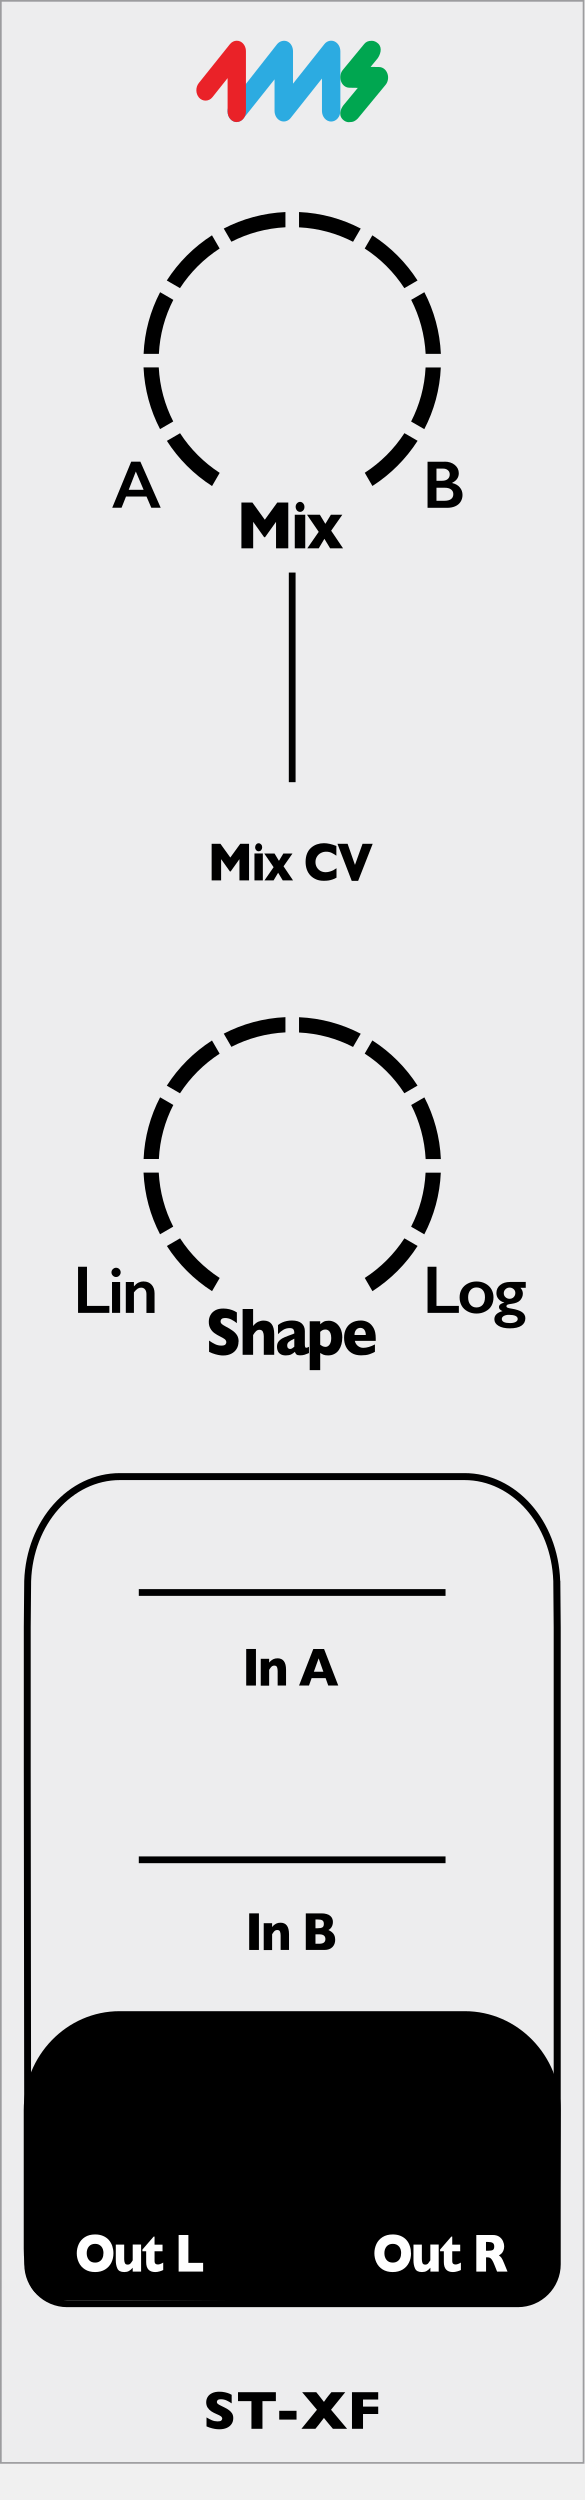
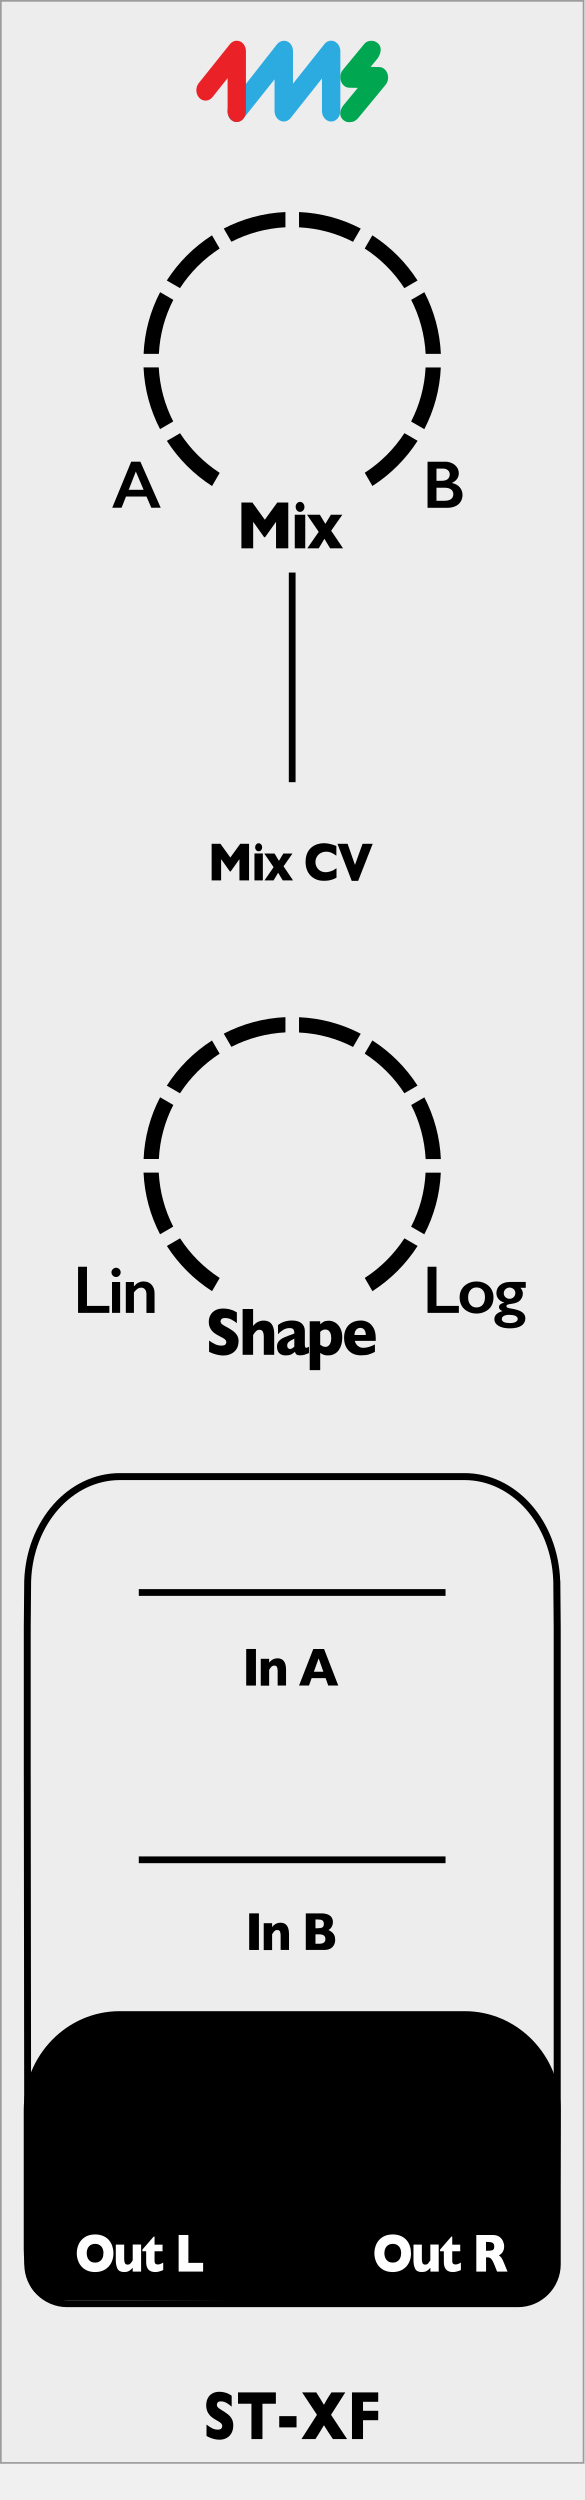
<svg xmlns="http://www.w3.org/2000/svg" width="30.48mm" height="130.39mm" viewBox="0 0 86.4 369.61" version="1.1" id="svg86">
  <defs id="defs86" />
  <g id="layer2">
    <g id="panel">
      <g id="g1">
        <rect y="0" width="86.4" height="364.25" style="fill: #ededee;" id="rect1" />
        <path d="M86.15.25v363.75H.25V.25h85.9M86.4,0H0v364.25h86.4V0h0Z" style="fill: #9c9c9e;" id="path1" />
      </g>
    </g>
    <g id="art">
      <path d="M76.55,340.47c2.81,0,6.16-2.95,6.16-6.07l.18-22.41c0-8.09-6.35-14.65-14.18-14.65H17.69c-7.83,0-14.18,6.56-14.18,14.65v20.46c0,2.69.57,6.59,2.85,7.15.76.29,1.59.46,2.47.46h10.15l46.06.4h11.5Z" id="path2" />
      <g id="text">
        <g id="g5">
          <path d="M37.84,249.2h-1.44v-5.41h1.44v5.41Z" id="path3" />
          <path d="M42.29,249.2h-1.24v-2.14c0-.22-.03-.41-.09-.57-.06-.16-.2-.24-.41-.24-.1,0-.19.02-.27.06s-.15.1-.21.17c-.06.07-.11.13-.15.2-.04.06-.08.13-.13.2v2.34h-1.24v-3.98h1.24v.57c.19-.24.39-.4.59-.5.2-.09.41-.14.65-.14.84,0,1.26.57,1.26,1.71v2.34Z" id="path4" />
          <path d="M50,249.2h-1.47l-.39-1.1h-2.07l-.39,1.1h-1.47l2.11-5.41h1.59l2.1,5.41ZM47.81,247.16l-.7-1.98-.71,1.98h1.4Z" id="path5" />
        </g>
        <g id="g8">
          <path d="M38.28,288.29h-1.44v-5.41h1.44v5.41Z" id="path6" />
          <path d="M42.73,288.29h-1.24v-2.14c0-.22-.03-.41-.09-.57-.06-.16-.2-.24-.41-.24-.1,0-.19.02-.27.06s-.15.1-.21.17c-.06.07-.11.13-.15.2-.04.06-.08.13-.13.2v2.34h-1.24v-3.98h1.24v.57c.19-.24.39-.4.59-.5.2-.1.41-.14.65-.14.84,0,1.26.57,1.26,1.71v2.34Z" id="path7" />
          <path d="M49.56,286.75c0,.47-.14.84-.42,1.12-.28.28-.67.42-1.18.42h-2.75v-5.41h2.3c.3,0,.56.03.78.1.22.06.4.15.53.27.14.11.24.25.3.4.07.15.1.32.1.5,0,.2-.03.38-.1.55-.07.17-.15.31-.26.41-.1.11-.2.18-.31.23.33.15.57.33.74.55s.26.51.26.87ZM47.88,284.43c0-.26-.08-.43-.23-.52-.15-.09-.39-.13-.71-.13h-.3v1.3h.31c.33,0,.56-.04.71-.13s.22-.26.22-.52ZM48.11,286.68c0-.46-.3-.7-.89-.7h-.58v1.39h.58c.59,0,.89-.23.89-.69Z" id="path8" />
        </g>
        <g id="g12">
          <path d="M16.77,333.13c0,.51-.1.97-.31,1.39-.21.42-.51.76-.92,1.01s-.9.38-1.48.38-1.09-.13-1.5-.39c-.41-.26-.71-.6-.91-1.03-.2-.42-.3-.88-.3-1.36s.1-.94.3-1.37c.2-.42.5-.76.91-1.02.41-.26.91-.39,1.5-.39.44,0,.83.07,1.18.22s.63.35.85.6c.22.25.39.55.51.89.11.34.17.69.17,1.06ZM15.3,333.13c0-.2-.03-.39-.08-.56s-.13-.31-.24-.44c-.11-.12-.24-.22-.39-.29-.15-.07-.33-.1-.53-.1-.39,0-.69.13-.91.38-.22.26-.33.59-.33,1s.11.75.33,1.01c.22.26.52.38.91.38.26,0,.49-.06.67-.18.19-.12.33-.28.42-.49.1-.21.14-.45.14-.72Z" style="fill: #fff;" id="path9" />
          <path d="M20.86,335.84h-1.24v-.57c-.17.21-.36.37-.55.48s-.42.16-.69.16c-.53,0-.87-.17-1.03-.53-.16-.35-.23-.75-.23-1.19v-2.34h1.24v2.15c0,.22.03.41.1.57.06.16.2.24.41.24.18,0,.33-.06.43-.18.11-.12.21-.27.32-.45v-2.34h1.24v3.98Z" style="fill: #fff;" id="path10" />
          <path d="M24.13,335.61c-.13.07-.31.14-.53.2-.23.07-.44.1-.65.1-.89,0-1.34-.49-1.34-1.48v-1.59h-.56v-.25l1.66-1.92h.14v1.19h1.18v.98h-1.18v1.27c0,.15,0,.27.02.36.02.09.06.17.14.23.07.06.19.09.34.09.2,0,.46-.09.78-.28v1.1Z" style="fill: #fff;" id="path11" />
          <path d="M30.03,335.84h-3.62v-5.41h1.44v4.12h2.18v1.3Z" style="fill: #fff;" id="path12" />
        </g>
        <g id="g16">
          <path d="M60.77,333.13c0,.51-.1.97-.31,1.39-.21.42-.51.76-.92,1.01-.41.25-.9.38-1.48.38s-1.09-.13-1.5-.39c-.41-.26-.71-.6-.91-1.03-.2-.42-.3-.88-.3-1.36s.1-.94.3-1.37c.2-.42.5-.76.91-1.02.41-.26.91-.39,1.5-.39.44,0,.83.07,1.18.22s.63.35.85.6.39.55.5.89c.12.34.17.69.17,1.06ZM59.31,333.13c0-.2-.03-.39-.08-.56s-.13-.31-.24-.44c-.11-.12-.24-.22-.39-.29-.15-.07-.33-.1-.53-.1-.38,0-.69.13-.91.38-.22.26-.33.59-.33,1s.11.75.33,1.01c.22.26.52.38.91.38.26,0,.49-.06.67-.18.19-.12.33-.28.42-.49.1-.21.14-.45.14-.72Z" style="fill: #fff;" id="path13" />
          <path d="M64.87,335.84h-1.24v-.57c-.17.21-.36.37-.55.48-.19.11-.42.16-.69.16-.53,0-.87-.17-1.03-.53-.16-.35-.23-.75-.23-1.19v-2.34h1.24v2.15c0,.22.03.41.09.57.06.16.2.24.41.24.18,0,.33-.06.43-.18s.21-.27.32-.45v-2.34h1.24v3.98Z" style="fill: #fff;" id="path14" />
          <path d="M68.14,335.61c-.13.07-.31.14-.53.2-.23.07-.44.1-.65.1-.89,0-1.34-.49-1.34-1.48v-1.59h-.56v-.25l1.66-1.92h.14v1.19h1.18v.98h-1.18v1.27c0,.15,0,.27.02.36.02.09.06.17.14.23.07.06.19.09.34.09.2,0,.46-.09.78-.28v1.1Z" style="fill: #fff;" id="path15" />
          <path d="M75.03,335.84h-1.54l-.38-.96c-.14-.35-.26-.61-.37-.77-.11-.16-.22-.27-.32-.31-.1-.04-.24-.07-.4-.07h-.16v2.11h-1.44v-5.41h2.44c.39,0,.72.09.97.27.25.18.43.4.54.66.11.26.17.51.17.74,0,.27-.05.5-.14.69-.09.19-.19.33-.29.41-.1.09-.22.17-.35.25.15.1.28.22.38.36.1.14.24.42.41.85l.48,1.18ZM73.07,332.13c0-.25-.07-.42-.22-.52-.14-.1-.38-.15-.7-.15h-.3v1.3h.31c.35,0,.59-.04.72-.13.13-.09.19-.25.19-.5Z" style="fill: #fff;" id="path16" />
        </g>
        <g id="g27">
          <path d="M35,18.05c-.37,0-.71-.17-.97-.47-.51-.6-.52-1.54-.04-2.16l6.97-8.88c.38-.48,1.05-.65,1.57-.39.5.25.79.82.79,1.45v4.77l4.64-5.85c.38-.48,1.01-.64,1.53-.38.5.25.83.81.83,1.44v8.82c0,.86-.61,1.57-1.36,1.57s-1.36-.7-1.36-1.57v-4.79l-4.64,5.85c-.38.48-1.01.64-1.54.38-.5-.24-.83-.81-.83-1.44v-4.67l-4.61,5.8c-.26.32-.62.51-1,.51h0Z" style="fill: #2cabe1;" id="path25" />
          <path d="M35,18.05c-.75,0-1.35-.7-1.35-1.57v-4.93l-2.26,2.84c-.5.63-1.44.65-1.97.04-.51-.6-.52-1.53-.03-2.15l4.61-5.76c.26-.32.63-.5,1-.5.18,0,.37.04.54.12.5.25.82.81.82,1.44v8.89c0,.86-.61,1.57-1.36,1.57h0Z" style="fill: #ea2228;" id="path26" />
          <path d="M51.6,18.07h0c-.35,0-.68-.15-.94-.42-.76-.78-.14-1.84.29-2.3l1.95-2.36-1.26-.02c-.56-.01-1.04-.4-1.24-1-.19-.56-.07-1.21.29-1.64l3.16-3.83c.23-.28.55-.48,1.13-.47.33,0,.67.17.92.4.71.66.29,1.7-.07,2.2l-1.04,1.26,1.26.02c.56.01,1.04.4,1.24,1,.19.56.07,1.21-.29,1.64l-4.1,4.97c-.35.35-.65.55-1.3.54h0Z" style="fill: #00a650;" id="path27" />
        </g>
        <rect x="20.52" y="274.46" width="45.35" height="1" id="rect27" />
        <rect x="20.52" y="234.94" width="45.35" height="1" id="rect28" />
      </g>
      <g id="g37">
        <path d="M52.2,35.74l1.13-1.95c-2.75-1.43-5.84-2.3-9.12-2.44v2.26c2.87.14,5.57.89,7.99,2.14Z" id="path28" />
        <path d="M59.78,42.6l1.95-1.13c-1.72-2.68-4-4.96-6.68-6.68l-1.13,1.95c2.34,1.52,4.33,3.51,5.85,5.85Z" id="path29" />
        <path d="M32.47,36.74l-1.13-1.95c-2.68,1.72-4.96,4-6.68,6.68l1.95,1.13c1.52-2.34,3.51-4.33,5.85-5.85Z" id="path30" />
        <path d="M62.92,52.32h2.26c-.15-3.28-1.01-6.37-2.44-9.12l-1.95,1.13c1.24,2.42,1.99,5.13,2.14,8Z" id="path31" />
        <path d="M42.2,33.61v-2.26c-3.28.15-6.37,1.01-9.12,2.44l1.13,1.95c2.42-1.24,5.13-1.99,8-2.14Z" id="path32" />
        <path d="M26.62,64.05l-1.95,1.13c1.72,2.68,4,4.96,6.68,6.68l1.13-1.95c-2.34-1.52-4.33-3.51-5.85-5.85Z" id="path33" />
        <path d="M53.93,69.9l1.13,1.95c2.68-1.72,4.96-4,6.68-6.68l-1.95-1.13c-1.52,2.34-3.51,4.33-5.85,5.85Z" id="path34" />
        <path d="M62.92,54.32c-.14,2.87-.89,5.57-2.14,8l1.95,1.13c1.43-2.75,2.3-5.84,2.44-9.12h-2.26Z" id="path35" />
        <path d="M23.48,54.32h-2.26c.15,3.28,1.01,6.37,2.44,9.12l1.95-1.13c-1.24-2.42-1.99-5.13-2.14-8Z" id="path36" />
        <path d="M25.62,44.33l-1.95-1.13c-1.43,2.75-2.3,5.84-2.44,9.12h2.26c.14-2.87.89-5.57,2.14-8Z" id="path37" />
      </g>
      <g id="g47">
        <path d="M52.2,154.78l1.13-1.95c-2.75-1.43-5.84-2.3-9.12-2.44v2.26c2.87.14,5.57.89,7.99,2.14Z" id="path38" />
        <path d="M59.78,161.63l1.95-1.13c-1.72-2.68-4-4.96-6.68-6.68l-1.13,1.95c2.34,1.52,4.33,3.51,5.85,5.85Z" id="path39" />
        <path d="M32.47,155.78l-1.13-1.95c-2.68,1.72-4.96,4-6.68,6.68l1.95,1.13c1.52-2.34,3.51-4.33,5.85-5.85Z" id="path40" />
        <path d="M62.92,171.36h2.26c-.15-3.28-1.01-6.37-2.44-9.12l-1.95,1.13c1.24,2.42,1.99,5.13,2.14,8Z" id="path41" />
        <path d="M42.2,152.64v-2.26c-3.28.15-6.37,1.01-9.12,2.44l1.13,1.95c2.42-1.24,5.13-1.99,8-2.14Z" id="path42" />
        <path d="M26.62,183.08l-1.95,1.13c1.72,2.68,4,4.96,6.68,6.68l1.13-1.95c-2.34-1.52-4.33-3.51-5.85-5.85Z" id="path43" />
        <path d="M53.93,188.94l1.13,1.95c2.68-1.72,4.96-4,6.68-6.68l-1.95-1.13c-1.52,2.34-3.51,4.33-5.85,5.85Z" id="path44" />
        <path d="M62.92,173.36c-.14,2.87-.89,5.57-2.14,8l1.95,1.13c1.43-2.75,2.3-5.84,2.44-9.12h-2.26Z" id="path45" />
        <path d="M23.48,173.36h-2.26c.15,3.28,1.01,6.37,2.44,9.12l1.95-1.13c-1.24-2.42-1.99-5.13-2.14-8Z" id="path46" />
        <path d="M25.62,163.36l-1.95-1.13c-1.43,2.75-2.3,5.84-2.44,9.12h2.26c.14-2.87.89-5.57,2.14-8Z" id="path47" />
      </g>
      <g id="g50">
        <path d="M42.61,81.07h-1.8v-3.92l-1.62,2.27h-.14l-1.62-2.27v3.92h-1.74v-6.77h1.63l1.83,2.54,1.84-2.54h1.63v6.77Z" id="path48" />
        <path d="M45.13,81.07h-1.55v-4.97h1.55v4.97ZM45.01,74.95c0,.21-.06.38-.19.52s-.28.21-.46.21c-.12,0-.23-.03-.33-.1-.1-.06-.18-.15-.23-.27-.06-.11-.09-.24-.09-.37,0-.2.06-.38.19-.52s.28-.22.46-.22.33.07.46.22.19.32.19.52Z" id="path49" />
        <path d="M50.72,81.07h-1.91l-.85-1.41-.84,1.41h-1.69l1.69-2.44-1.73-2.53h1.9l.81,1.35.82-1.35h1.69l-1.65,2.36,1.76,2.61Z" id="path50" />
      </g>
      <path d="M20.75,68.25l3.01,6.82h-1.39l-.71-1.66h-3.03l-.66,1.66h-1.38l2.81-6.82h1.35ZM19.03,72.41h2.2l-1.15-2.7-1.05,2.7Z" id="path51" />
      <path d="M65.71,68.25c.62,0,1.13.16,1.53.49.39.33.59.73.59,1.22,0,.31-.08.59-.25.83-.16.24-.4.43-.71.57v.06c.47.11.85.32,1.11.64.27.32.4.69.4,1.12,0,.38-.1.72-.29,1.01-.19.3-.46.52-.81.67-.34.15-.75.22-1.21.22h-2.86v-6.82h2.5ZM65.36,71.08c.35,0,.62-.08.83-.25.2-.17.3-.4.3-.69,0-.26-.09-.47-.28-.63s-.43-.23-.73-.23h-.95v1.8h.83ZM65.67,74.04c.45,0,.78-.08,1.01-.25.23-.17.34-.41.34-.74,0-.29-.11-.52-.34-.69-.23-.17-.53-.25-.91-.25h-1.24v1.93h1.14Z" id="path52" />
      <g id="g57">
        <path d="M35.26,198.34c0,.42-.09.79-.29,1.1-.19.31-.46.55-.8.71-.34.17-.73.25-1.17.25-.12,0-.27,0-.45-.03-.18-.02-.42-.07-.71-.15-.3-.08-.61-.2-.93-.36v-1.66c.3.21.6.39.89.53.29.14.6.21.93.21.31,0,.5-.06.6-.17.09-.12.13-.22.13-.32,0-.18-.08-.34-.23-.46-.16-.12-.38-.25-.67-.39-.33-.16-.61-.33-.86-.51-.25-.18-.45-.41-.6-.69-.16-.28-.23-.6-.23-.98s.08-.69.24-.99c.16-.29.4-.53.72-.71s.72-.26,1.19-.26c.33,0,.64.04.92.11s.51.16.7.25c.18.09.31.16.38.21v1.59c-.24-.2-.51-.38-.81-.53-.3-.16-.62-.23-.96-.23-.22,0-.38.05-.49.15s-.15.22-.15.36c0,.13.05.25.15.35s.28.22.54.36c.46.24.83.46,1.1.66.28.2.49.42.65.68.16.26.23.57.23.96Z" id="path53" />
        <path d="M40.55,200.3h-1.55v-2.58s0-.04,0-.06c0-.02,0-.06,0-.11,0-.24-.04-.46-.13-.65-.09-.2-.26-.3-.51-.3-.19,0-.37.07-.52.22-.15.15-.29.33-.42.56v2.92h-1.55v-6.77h1.55v2.51c.25-.31.51-.52.76-.63s.51-.17.79-.17c1.05,0,1.57.67,1.57,2.01v3.05Z" id="path54" />
        <path d="M45.66,200.05c-.23.1-.44.18-.63.24-.19.06-.42.09-.69.09-.25,0-.43-.05-.53-.15-.1-.1-.17-.23-.21-.37-.17.15-.35.28-.55.38-.2.1-.47.15-.8.15s-.58-.06-.77-.19c-.2-.12-.33-.28-.41-.47-.08-.19-.12-.39-.12-.59,0-.31.07-.56.2-.76.14-.2.32-.36.55-.49.23-.13.53-.26.91-.4.21-.08.38-.14.49-.18.11-.04.19-.07.25-.09.05-.02.11-.05.17-.09,0-.24-.04-.43-.13-.57s-.27-.21-.56-.21c-.34,0-.65.08-.94.25-.29.17-.55.39-.79.65v-1.35c.19-.16.4-.28.62-.38.22-.1.46-.17.7-.22.24-.05.49-.07.74-.07.63,0,1.11.14,1.43.42s.48.66.48,1.15v1.92c0,.18.01.32.04.41.03.09.08.13.17.13.1,0,.23-.05.4-.14v.92ZM43.51,199.1v-1.18c-.37.17-.63.32-.8.46-.17.14-.25.32-.25.55,0,.17.04.29.13.38.08.09.18.13.29.13.11,0,.21-.03.32-.1.1-.07.21-.15.32-.24Z" id="path55" />
        <path d="M50.6,197.78c0,.33-.04.65-.12.96-.08.31-.21.59-.38.84-.17.25-.39.45-.66.59-.27.15-.58.22-.93.22-.29,0-.51-.03-.68-.1-.17-.07-.33-.16-.49-.27v2.55h-1.55v-7.23h1.55v.45c.15-.15.33-.28.51-.38s.44-.15.76-.15.63.09.94.27c.31.18.56.46.76.84.2.38.3.86.3,1.43ZM48.97,197.82c0-.3-.04-.54-.12-.73-.08-.19-.19-.32-.32-.41s-.27-.12-.41-.12c-.18,0-.33.03-.45.1-.12.07-.23.15-.33.25v1.9c.05.03.11.07.17.11.06.04.12.08.18.11s.13.05.2.07.15.03.23.03c.24,0,.45-.12.61-.35.16-.23.24-.55.24-.96Z" id="path56" />
        <path d="M55.54,198.24h-3.08c.06.3.21.55.44.74.24.19.5.29.8.29.52,0,1.1-.17,1.73-.5v1.09c-.23.13-.5.25-.82.36-.32.11-.73.16-1.23.16-.54,0-1-.11-1.38-.34-.38-.23-.66-.54-.85-.93s-.28-.83-.28-1.33.09-.93.28-1.31.47-.69.85-.91.84-.33,1.38-.33c.36,0,.7.09,1.03.26.33.17.6.46.82.85s.32.91.32,1.53v.35ZM54.08,197.37c0-.32-.07-.57-.21-.76s-.34-.29-.6-.29-.47.1-.62.29c-.16.19-.24.45-.24.76h1.67Z" id="path57" />
      </g>
      <g id="g60">
        <path d="M12.86,187.28v5.79h3.31v1.03h-4.63v-6.82h1.32Z" id="path58" />
        <path d="M17.16,187.43c.19,0,.35.07.48.2.13.13.2.29.2.48s-.07.34-.2.48c-.13.14-.29.21-.48.21s-.34-.07-.48-.21c-.14-.14-.2-.3-.2-.48,0-.19.07-.35.21-.48s.29-.2.47-.2ZM17.76,189.54v4.56h-1.2v-4.56h1.2Z" id="path59" />
        <path d="M21.24,189.46c.49,0,.88.16,1.17.48.29.32.44.74.44,1.27v2.9h-1.2v-2.78c0-.3-.07-.53-.21-.7-.14-.17-.33-.26-.58-.26-.19,0-.36.05-.52.16-.16.11-.34.29-.54.54v3.03h-1.2v-4.56h1.2v.64c.22-.26.45-.45.68-.56s.49-.17.76-.17Z" id="path60" />
      </g>
      <g id="g63">
        <path d="M64.53,187.28v5.79h3.31v1.03h-4.63v-6.82h1.32Z" id="path61" />
        <path d="M70.45,189.46c.48,0,.91.1,1.29.3.39.2.69.48.9.83.21.36.32.76.32,1.22s-.1.89-.3,1.24c-.2.36-.5.63-.9.84s-.83.31-1.31.31-.91-.1-1.3-.31-.69-.48-.89-.84c-.2-.35-.31-.77-.31-1.24s.11-.87.32-1.22.51-.63.9-.83c.38-.2.81-.3,1.28-.3ZM69.21,191.8c0,.46.11.82.33,1.09.22.27.52.41.9.41s.7-.13.92-.39c.22-.26.34-.63.34-1.12s-.11-.82-.34-1.07c-.23-.25-.53-.38-.92-.38-.36,0-.66.13-.89.4-.23.27-.34.62-.34,1.06Z" id="path62" />
        <path d="M77.73,189.54v.85h-.78c.13.16.22.3.27.43.05.13.08.27.08.43,0,.37-.14.7-.41,1-.24.26-.65.43-1.24.51-.32.04-.53.08-.63.13-.1.05-.15.13-.15.23,0,.09.06.17.19.22.13.05.33.1.6.14.69.11,1.19.28,1.52.51.32.23.49.53.49.9,0,.48-.2.85-.59,1.11-.39.26-.96.39-1.7.39-.7,0-1.26-.12-1.67-.37-.41-.24-.62-.57-.62-.98,0-.58.4-.98,1.2-1.2-.35-.15-.52-.35-.52-.59,0-.32.26-.54.78-.66v-.02c-.36-.1-.64-.27-.85-.52-.21-.25-.31-.54-.31-.88,0-.49.19-.89.56-1.19.37-.3.86-.45,1.46-.45h2.35ZM74.19,195c0,.41.41.61,1.22.61.35,0,.63-.06.83-.17s.3-.26.3-.44c0-.2-.11-.35-.34-.46-.23-.1-.55-.15-.96-.15-.31,0-.56.06-.76.17-.2.12-.29.26-.29.44ZM74.48,191.19c0,.24.08.44.25.59.17.16.37.24.61.24s.45-.08.61-.25c.16-.17.24-.37.24-.62,0-.22-.08-.41-.25-.56s-.37-.23-.6-.23-.45.08-.61.25c-.17.16-.25.36-.25.58Z" id="path63" />
      </g>
      <path d="M82.82,233.72c-.31-8.93-6.53-15.93-14.16-15.93H17.74c-7.63,0-13.85,7-14.16,15.95l-.06,6.83v21.06l.07,61.87h0v11.26c0,3.5,2.84,6.34,6.34,6.34h13.29s40.05,0,40.05,0h0s13.29,0,13.29,0c3.5,0,6.34-2.84,6.34-6.34v-94.2l-.06-6.84ZM81.86,324.48v10.28c0,2.93-2.38,5.31-5.31,5.31H17.78s0,0,0,0h-7.86c-2.93,0-5.31-2.38-5.31-5.31v-10.28h0l-.07-62.85v-21.06l.06-6.81c.29-8.38,6.06-14.94,13.14-14.94h50.92c7.07,0,12.84,6.56,13.14,14.93l.06,6.82v83.92Z" id="path64" />
      <rect x="42.7" y="84.65" width="1" height="30.99" id="rect64" />
      <g id="g69">
        <path d="M36.84,130.16h-1.44v-3.14l-1.3,1.82h-.11l-1.3-1.82v3.14h-1.4v-5.41h1.3l1.46,2.03,1.47-2.03h1.3v5.41Z" id="path65" />
        <path d="M38.86,130.16h-1.24v-3.98h1.24v3.98ZM38.76,125.27c0,.16-.05.3-.15.42s-.23.17-.37.17c-.1,0-.18-.03-.26-.08s-.14-.12-.19-.21-.07-.19-.07-.3c0-.16.05-.3.15-.42.1-.12.22-.18.37-.18s.26.06.37.18.15.26.15.42Z" id="path66" />
        <path d="M43.33,130.16h-1.53l-.68-1.13-.67,1.13h-1.35l1.35-1.95-1.38-2.02h1.52l.65,1.08.65-1.08h1.35l-1.32,1.89,1.41,2.09Z" id="path67" />
        <path d="M49.76,129.75c-.2.12-.4.21-.61.28s-.41.12-.62.15-.43.04-.65.04c-.42,0-.79-.06-1.12-.2s-.61-.32-.86-.58c-.24-.25-.42-.55-.54-.89s-.18-.71-.18-1.12c0-.47.07-.87.21-1.22.14-.35.34-.64.6-.87.26-.23.55-.4.87-.51.33-.11.67-.17,1.03-.17.54,0,1.15.14,1.84.41v1.44c-.24-.17-.47-.31-.7-.42s-.5-.17-.81-.17c-.28,0-.54.06-.78.19-.24.12-.43.3-.58.54s-.22.5-.22.81c0,.27.06.52.19.75s.31.41.53.54c.23.13.49.2.77.2.23,0,.45-.03.66-.1s.38-.13.52-.21c.14-.08.29-.17.44-.28v1.37Z" id="path68" />
        <path d="M55.1,124.75l-2.15,5.48h-.95l-2.11-5.48h1.5l1.09,3.12,1.12-3.12h1.5Z" id="path69" />
      </g>
-       <path d="m 34.485,357.512 q 0,0.508 -0.262,0.879 -0.258,0.371 -0.723,0.57 -0.465,0.195 -1.066,0.195 -0.168,0 -0.414,-0.023 -0.242,-0.019 -0.648,-0.117 -0.402,-0.098 -0.84,-0.289 v -1.328 q 0.41,0.254 0.805,0.422 0.398,0.168 0.852,0.168 0.418,0 0.539,-0.137 0.125,-0.141 0.125,-0.262 0,-0.219 -0.211,-0.367 -0.211,-0.152 -0.613,-0.312 -0.445,-0.188 -0.781,-0.406 -0.336,-0.223 -0.551,-0.555 -0.211,-0.332 -0.211,-0.785 0,-0.438 0.215,-0.789 0.215,-0.355 0.656,-0.566 0.441,-0.211 1.078,-0.211 0.453,0 0.836,0.09 0.387,0.086 0.637,0.195 0.25,0.109 0.344,0.172 v 1.27 q -0.332,-0.238 -0.742,-0.426 -0.406,-0.188 -0.871,-0.188 -0.305,0 -0.441,0.117 -0.137,0.117 -0.137,0.289 0,0.16 0.137,0.277 0.137,0.117 0.488,0.285 0.625,0.293 1,0.527 0.375,0.234 0.586,0.543 0.215,0.305 0.215,0.762 z m 6.301,-2.523 h -1.984 v 4.098 H 37.173 v -4.098 h -1.984 v -1.316 h 5.598 z m 3.055,2.738 h -2.559 v -1.305 h 2.559 z m 7.477,1.359 H 49.22 l -0.574,-0.68 q -0.027,-0.039 -0.34,-0.414 -0.312,-0.379 -0.414,-0.516 -0.469,0.633 -0.766,1 l -0.496,0.609 h -2.066 l 2.297,-2.816 -2.191,-2.598 h 2.086 l 0.371,0.453 q 0.32,0.395 0.766,0.984 0.426,-0.625 0.68,-0.926 l 0.426,-0.512 h 2.047 l -2.105,2.598 z m 4.598,-2.191 h -2.246 v 2.191 h -1.633 v -5.414 h 3.879 v 1.086 h -2.246 v 1.047 h 2.246 z" id="text1" style="font-weight:bold;font-size:8px;font-family:'Gill Sans';-inkscape-font-specification:'Gill Sans Bold';stroke-width:0.468" aria-label="ST-XF" />
+       <path d="m 34.485,358.599 q 0,0.647 -0.262,1.121 -0.258,0.473 -0.723,0.727 -0.465,0.249 -1.066,0.249 -0.168,0 -0.414,-0.03 -0.242,-0.025 -0.648,-0.149 -0.402,-0.124 -0.84,-0.369 v -1.693 q 0.41,0.324 0.805,0.538 0.398,0.214 0.852,0.214 0.418,0 0.539,-0.174 0.125,-0.179 0.125,-0.334 0,-0.279 -0.211,-0.468 -0.211,-0.194 -0.613,-0.398 -0.445,-0.239 -0.781,-0.518 -0.336,-0.284 -0.551,-0.707 -0.211,-0.423 -0.211,-1.001 0,-0.558 0.215,-1.006 0.215,-0.453 0.656,-0.722 0.441,-0.269 1.078,-0.269 0.453,0 0.836,0.114 0.387,0.11 0.637,0.249 0.25,0.139 0.344,0.219 v 1.619 q -0.332,-0.304 -0.742,-0.543 -0.406,-0.239 -0.871,-0.239 -0.305,0 -0.441,0.149 -0.137,0.149 -0.137,0.369 0,0.204 0.137,0.354 0.137,0.149 0.488,0.364 0.625,0.374 1,0.672 0.375,0.299 0.586,0.692 0.215,0.388 0.215,0.971 z m 6.301,-3.217 h -1.984 v 5.224 H 37.173 v -5.224 h -1.984 v -1.678 h 5.598 z m 3.055,3.491 h -2.559 v -1.663 h 2.559 z m 7.477,1.733 H 49.22 l -0.574,-0.867 q -0.027,-0.05 -0.34,-0.528 -0.312,-0.483 -0.414,-0.657 -0.469,0.807 -0.766,1.275 l -0.496,0.777 h -2.066 l 2.297,-3.591 -2.191,-3.312 h 2.086 l 0.371,0.578 q 0.32,0.503 0.766,1.255 0.426,-0.797 0.68,-1.18 l 0.426,-0.652 h 2.047 l -2.105,3.312 z m 4.598,-2.794 h -2.246 v 2.794 h -1.633 v -6.902 h 3.879 v 1.384 h -2.246 v 1.335 h 2.246 z" id="text1" style="font-weight:bold;font-size:8px;font-family:'Gill Sans';-inkscape-font-specification:'Gill Sans Bold';stroke-width:0.528" aria-label="ST-XF" />
    </g>
  </g>
  <g id="layer1" style="display:none">
    <circle id="OutR" cx="65.2" cy="314.65" r="11.34" style="fill:#0000ff" data-name="Main Right Out" />
    <circle id="OutL" cx="20.7" cy="314.65" r="11.34" style="fill:#0000ff" data-name="Main Left Out" />
    <circle id="InBR" cx="65.2" cy="275" r="11.34" style="fill:#00ff00" data-name="Ch. B Right In" />
    <circle id="InBL" cx="20.7" cy="275" r="11.34" style="fill:#00ff00" data-name="Ch. B Left In" />
    <circle id="InAR" cx="65.2" cy="235.25" r="11.34" style="fill:#00ff00" data-name="Ch. A Right In" />
    <circle id="InAL" cx="20.7" cy="235.25" r="11.34" style="fill:#00ff00" data-name="Ch. A Left In" />
    <circle id="Shape" cx="43.2" cy="172.2" r="17.01" style="fill:#ff0000" data-name="Shape!0!100!%" />
    <circle id="MixCv" cx="43.2" cy="109.98" r="11.34" style="fill:#00ff00" data-name="Mix CV In" />
    <circle id="Mix" cx="43.2" cy="53.3" r="17.01" style="fill:#ff0000" data-name="Mix!-100!100!%" />
  </g>
</svg>
